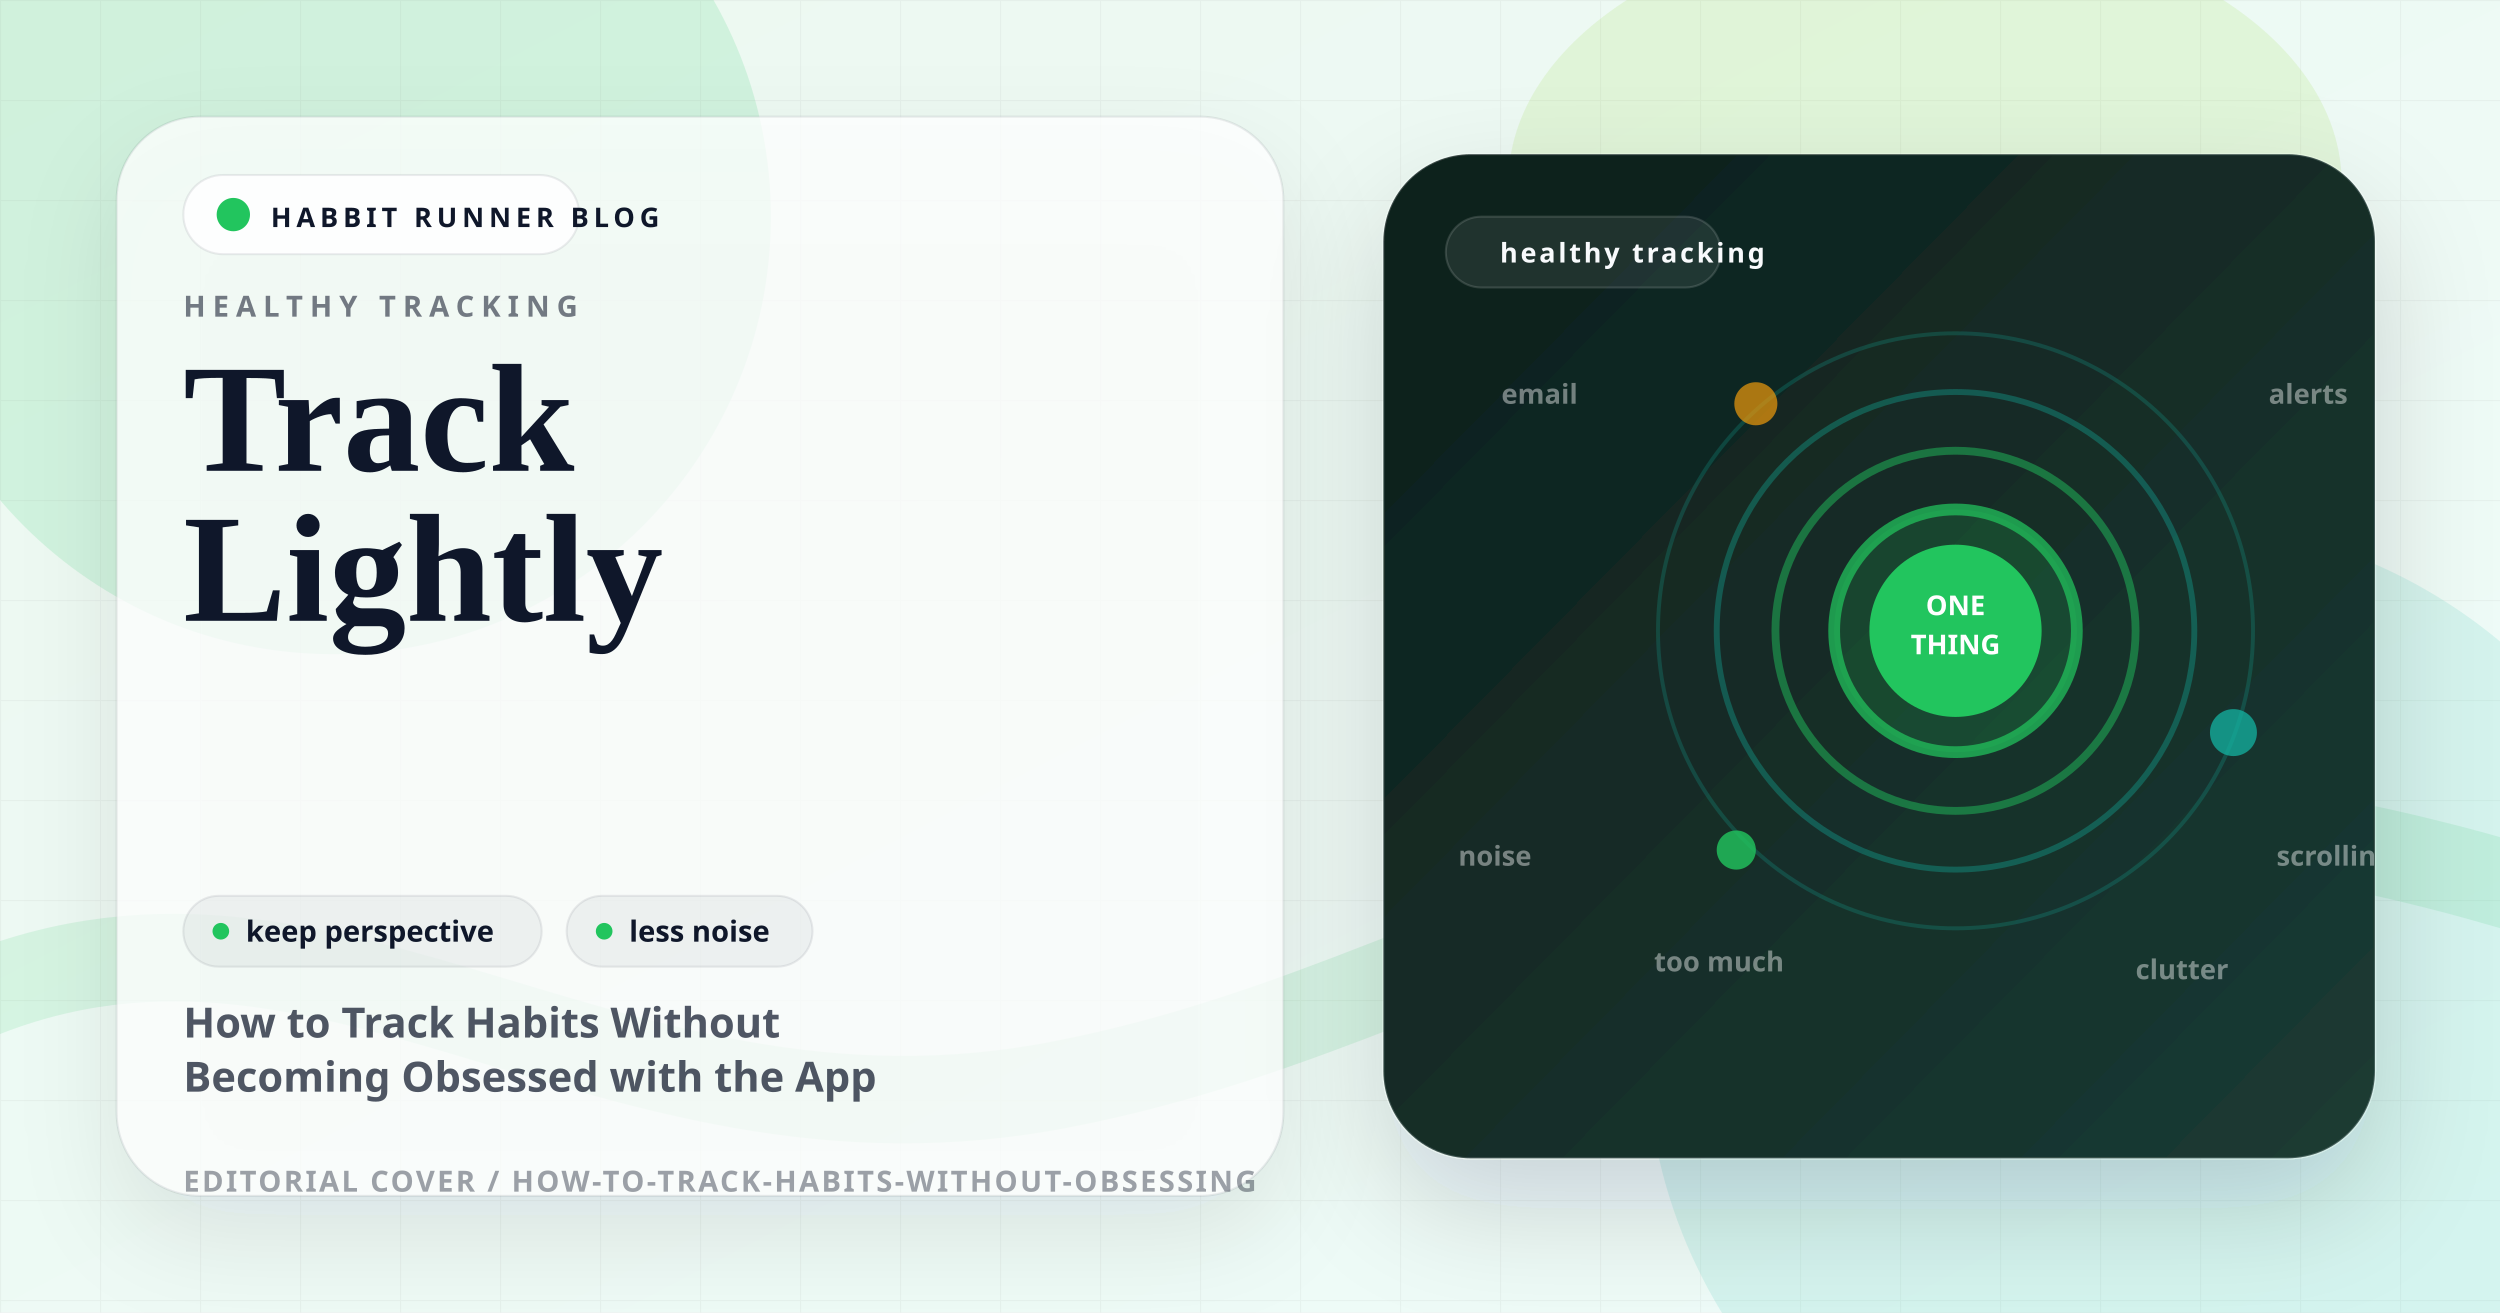
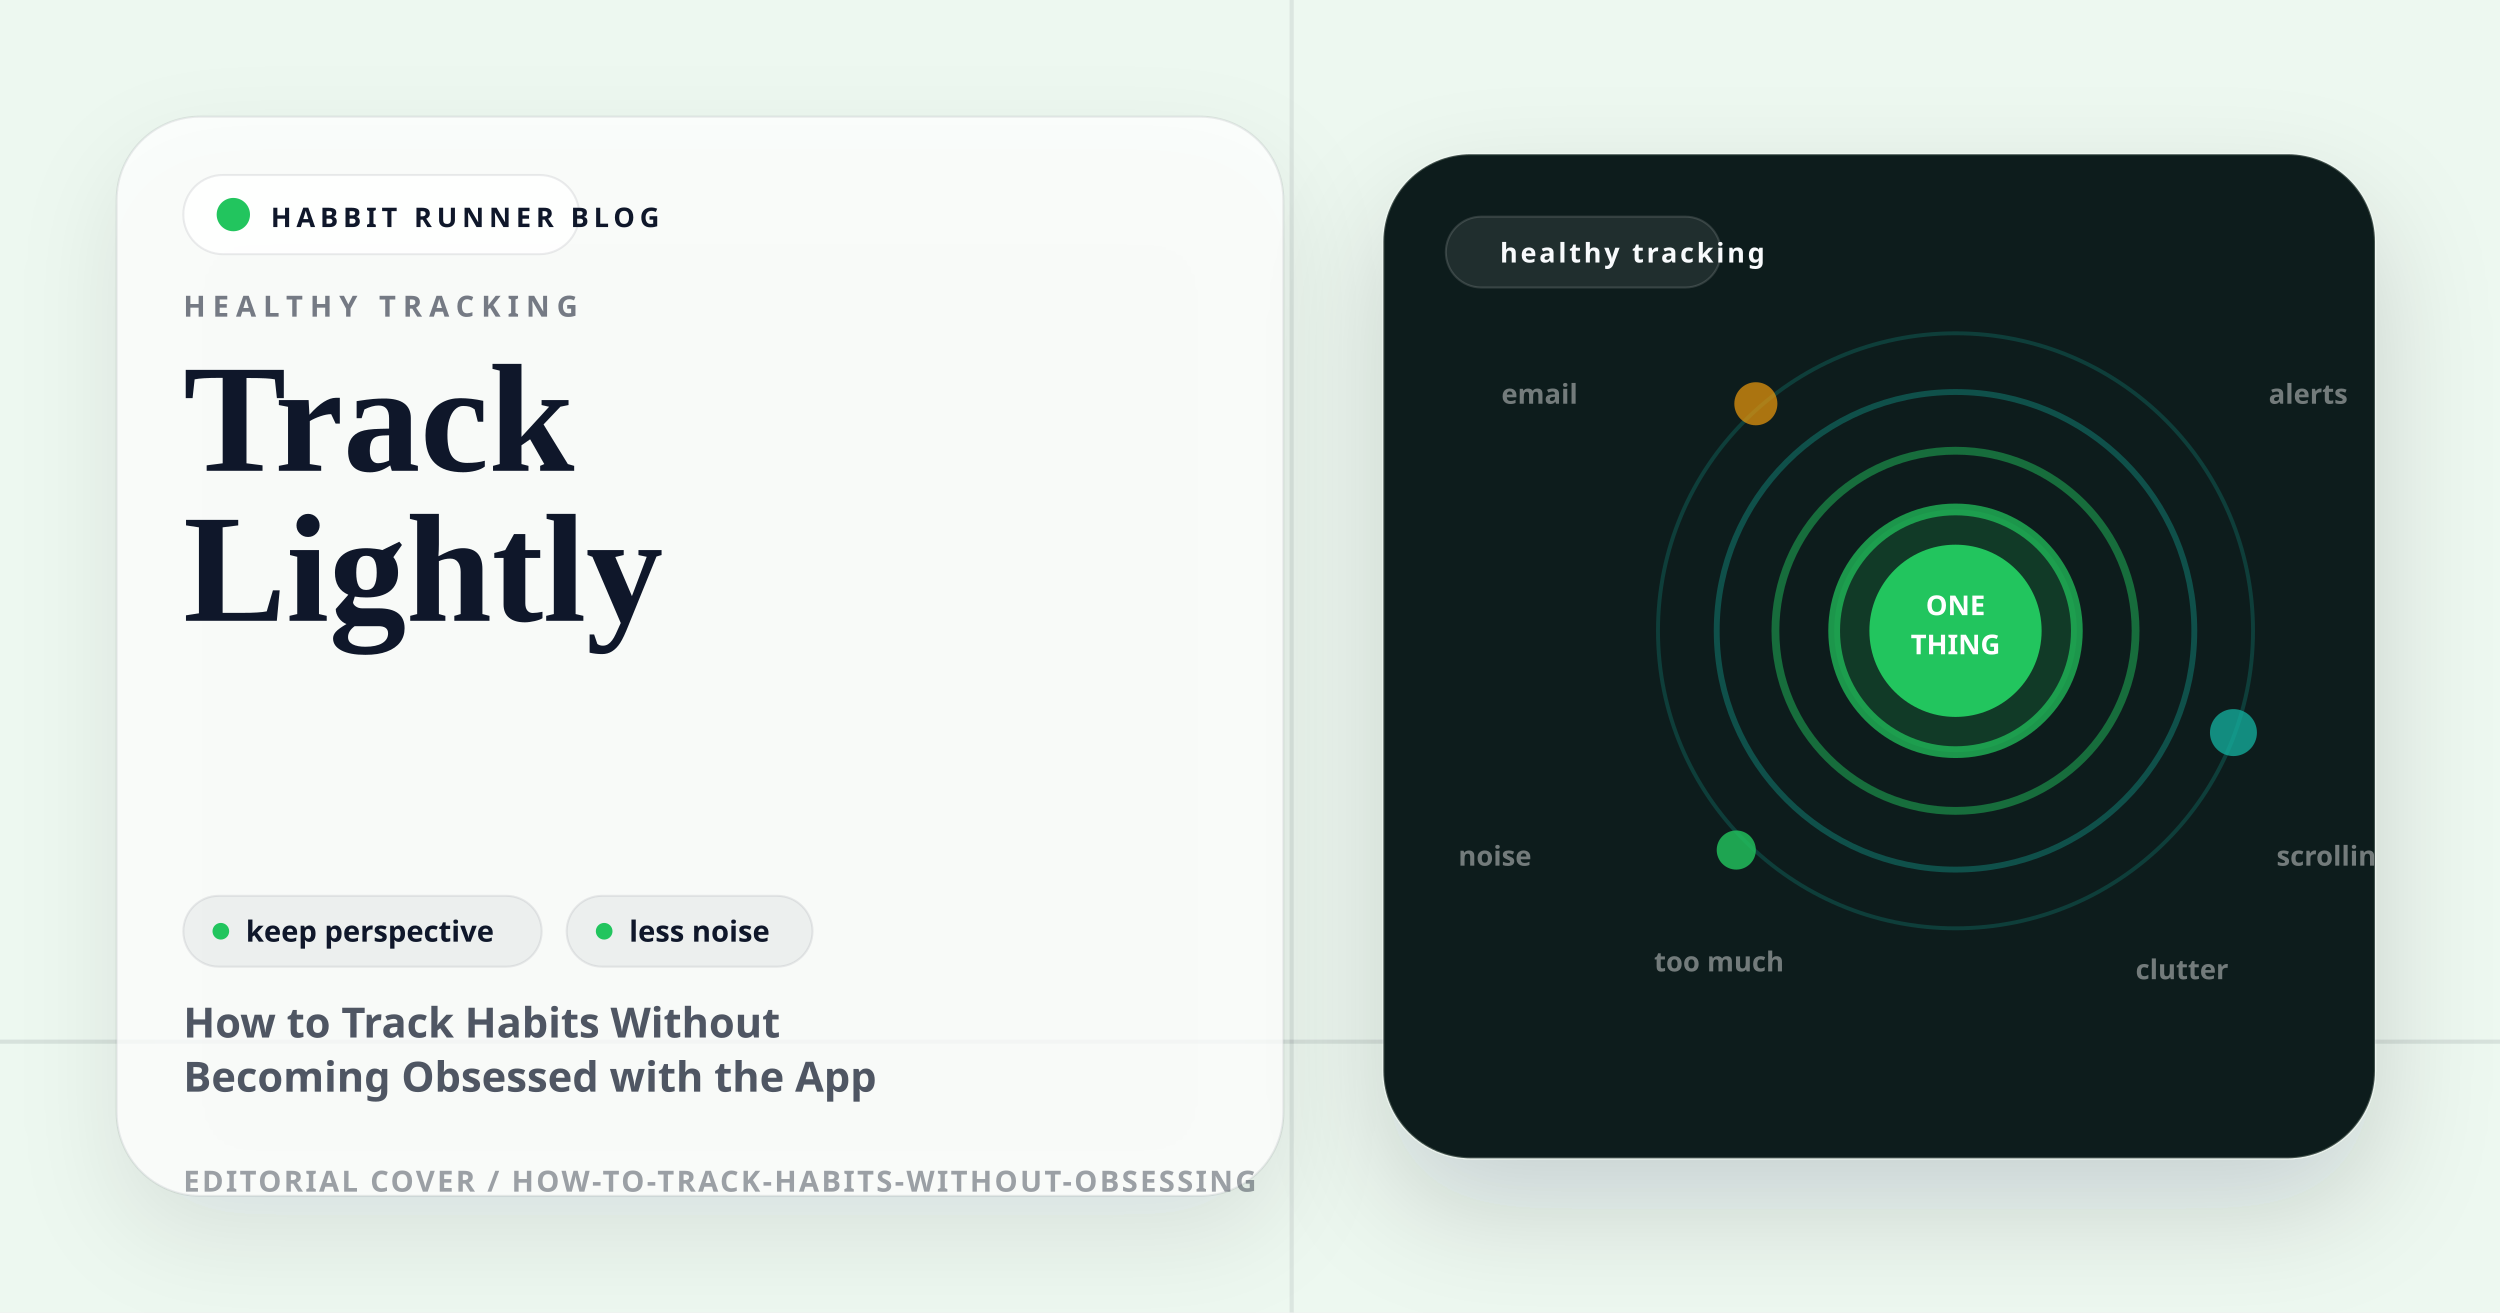
<svg xmlns="http://www.w3.org/2000/svg" width="1200" height="630" viewBox="0 0 1200 630" role="img" aria-label="How to Track Habits Without Becoming Obsessed with the App">
  <defs>
-     <linearGradient id="bg" x1="0" y1="0" x2="1" y2="1">
-       <stop offset="0%" stop-color="#edf8f0" />
-       <stop offset="100%" stop-color="#eefcf9" />
-     </linearGradient>
-     <linearGradient id="panel" x1="0" y1="0" x2="1" y2="1">
-       <stop offset="0%" stop-color="#0d1f1b" />
-       <stop offset="100%" stop-color="#1b3b34" />
-     </linearGradient>
    <pattern id="grid" width="48" height="48" patternUnits="userSpaceOnUse">
      <path d="M48 0H0V48" fill="none" stroke="rgba(15, 23, 42, 0.07)" stroke-width="1" />
    </pattern>
    <filter id="shadowSoft" x="-20%" y="-20%" width="140%" height="150%">
      <feDropShadow dx="0" dy="20" stdDeviation="24" flood-color="#0f172a" flood-opacity="0.12" />
    </filter>
    <filter id="shadowBoard" x="-20%" y="-20%" width="140%" height="150%">
      <feDropShadow dx="0" dy="24" stdDeviation="28" flood-color="#0f172a" flood-opacity="0.16" />
    </filter>
    <clipPath id="boardClip">
      <rect x="664" y="74" width="476" height="482" rx="42" />
    </clipPath>
  </defs>
-   <rect width="1200" height="630" fill="url(#bg)" />
-   <rect width="1200" height="630" fill="url(#grid)" opacity="0.6" />
-   <circle cx="160" cy="104" r="210" fill="rgba(34, 197, 94, 0.14)" />
-   <circle cx="1040" cy="500" r="250" fill="rgba(20, 184, 166, 0.12)" />
-   <ellipse cx="924" cy="88" rx="200" ry="126" fill="rgba(132, 204, 22, 0.12)" />
-   <path d="M-40 492 C146 390 284 566 512 520 C736 476 870 314 1240 436" fill="none" stroke="rgba(34, 197, 94, 0.12)" stroke-width="42" stroke-linecap="round" />
+   <rect width="1200" height="630" fill="#edf8f0" />
+   <path d="M0 500 H1200" stroke="rgba(15, 23, 42, 0.1)" stroke-width="2" />
+   <path d="M620 0 V630" stroke="rgba(15, 23, 42, 0.08)" stroke-width="2" />
  <rect x="56" y="56" width="560" height="518" rx="40" fill="rgba(255, 255, 255, 0.74)" stroke="rgba(15, 23, 42, 0.08)" filter="url(#shadowSoft)" />
  <rect x="88" y="84" width="190" height="38" rx="19" fill="rgba(255, 255, 255, 0.88)" stroke="rgba(15, 23, 42, 0.08)" />
  <circle cx="112" cy="103" r="8" fill="#22c55e" />
  <text x="130" y="109" fill="#0f172a" font-family="'Avenir Next', 'Segoe UI', 'Trebuchet MS', sans-serif" font-size="13" font-weight="700" letter-spacing="0.18em">HABBIT RUNNER BLOG</text>
  <text x="88" y="152" fill="rgba(15, 23, 42, 0.56)" font-family="'Avenir Next', 'Segoe UI', 'Trebuchet MS', sans-serif" font-size="14" font-weight="700" letter-spacing="0.24em">HEALTHY TRACKING</text>
  <text x="88" y="226" fill="#0f172a" font-family="'Iowan Old Style', Georgia, 'Times New Roman', serif" font-size="74" font-weight="700">
    <tspan x="88" dy="0">Track</tspan>
    <tspan x="88" dy="72">Lightly</tspan>
  </text>
  <g transform="translate(88 430)">
    <rect width="172" height="34" rx="17" fill="rgba(15, 23, 42, 0.05)" stroke="rgba(15, 23, 42, 0.08)" />
    <circle cx="18" cy="17" r="4" fill="#22c55e" />
    <text x="30" y="22" fill="#0f172a" font-family="'Avenir Next', 'Segoe UI', 'Trebuchet MS', sans-serif" font-size="14" font-weight="600">keep perspective</text>
  </g>
  <g transform="translate(272 430)">
    <rect width="118" height="34" rx="17" fill="rgba(15, 23, 42, 0.05)" stroke="rgba(15, 23, 42, 0.08)" />
    <circle cx="18" cy="17" r="4" fill="#22c55e" />
    <text x="30" y="22" fill="#0f172a" font-family="'Avenir Next', 'Segoe UI', 'Trebuchet MS', sans-serif" font-size="14" font-weight="600">less noise</text>
  </g>
  <text x="88" y="498" fill="rgba(15, 23, 42, 0.72)" font-family="'Avenir Next', 'Segoe UI', 'Trebuchet MS', sans-serif" font-size="20" font-weight="600">
    <tspan x="88" dy="0">How to Track Habits Without</tspan>
    <tspan x="88" dy="26">Becoming Obsessed with the App</tspan>
  </text>
  <text x="88" y="572" fill="rgba(15, 23, 42, 0.4)" font-family="'Avenir Next', 'Segoe UI', 'Trebuchet MS', sans-serif" font-size="14" font-weight="700" letter-spacing="0.08em">EDITORIAL COVER / HOW-TO-TRACK-HABITS-WITHOUT-OBSESSING</text>
  <g filter="url(#shadowBoard)">
-     <rect x="664" y="74" width="476" height="482" rx="42" fill="url(#panel)" stroke="rgba(255, 255, 255, 0.18)" />
+     <rect x="664" y="74" width="476" height="482" rx="42" fill="#0d1f1b" stroke="rgba(255, 255, 255, 0.22)" />
  </g>
  <rect x="694" y="104" width="132" height="34" rx="17" fill="rgba(255, 255, 255, 0.08)" stroke="rgba(255, 255, 255, 0.14)" />
  <text x="720" y="126" fill="#f8fafc" font-family="'Avenir Next', 'Segoe UI', 'Trebuchet MS', sans-serif" font-size="13" font-weight="700" letter-spacing="0.1em">healthy tracking</text>
  <g clip-path="url(#boardClip)">
    <g transform="translate(609.8047 81.05581) scale(0.9395349)">
      <circle cx="350" cy="236" r="152" fill="none" stroke="rgba(20, 184, 166, 0.22)" stroke-width="2" />
      <circle cx="350" cy="236" r="122" fill="none" stroke="rgba(20, 184, 166, 0.34)" stroke-width="3" />
      <circle cx="350" cy="236" r="92" fill="none" stroke="rgba(34, 197, 94, 0.48)" stroke-width="4" />
      <circle cx="350" cy="236" r="62" fill="rgba(34, 197, 94, 0.18)" stroke="rgba(34, 197, 94, 0.72)" stroke-width="6" />
      <circle cx="350" cy="236" r="44" fill="#22c55e" />
      <text x="350" y="228" fill="#ffffff" font-family="'Avenir Next', 'Segoe UI', 'Trebuchet MS', sans-serif" font-size="14" font-weight="700" text-anchor="middle">ONE</text>
      <text x="350" y="248" fill="#ffffff" font-family="'Avenir Next', 'Segoe UI', 'Trebuchet MS', sans-serif" font-size="14" font-weight="700" text-anchor="middle">THING</text>
      <g fill="rgba(255, 255, 255, 0.42)" font-family="'Avenir Next', 'Segoe UI', 'Trebuchet MS', sans-serif" font-size="14" font-weight="600">
        <text x="118" y="120">email</text>
        <text x="510" y="120">alerts</text>
        <text x="96" y="356">noise</text>
        <text x="514" y="356">scrolling</text>
        <text x="196" y="410">too much</text>
        <text x="442" y="414">clutter</text>
      </g>
      <circle cx="248" cy="120" r="11" fill="rgba(245, 158, 11, 0.68)" />
      <circle cx="492" cy="288" r="12" fill="rgba(20, 184, 166, 0.72)" />
      <circle cx="238" cy="348" r="10" fill="rgba(34, 197, 94, 0.8)" />
    </g>
  </g>
</svg>
